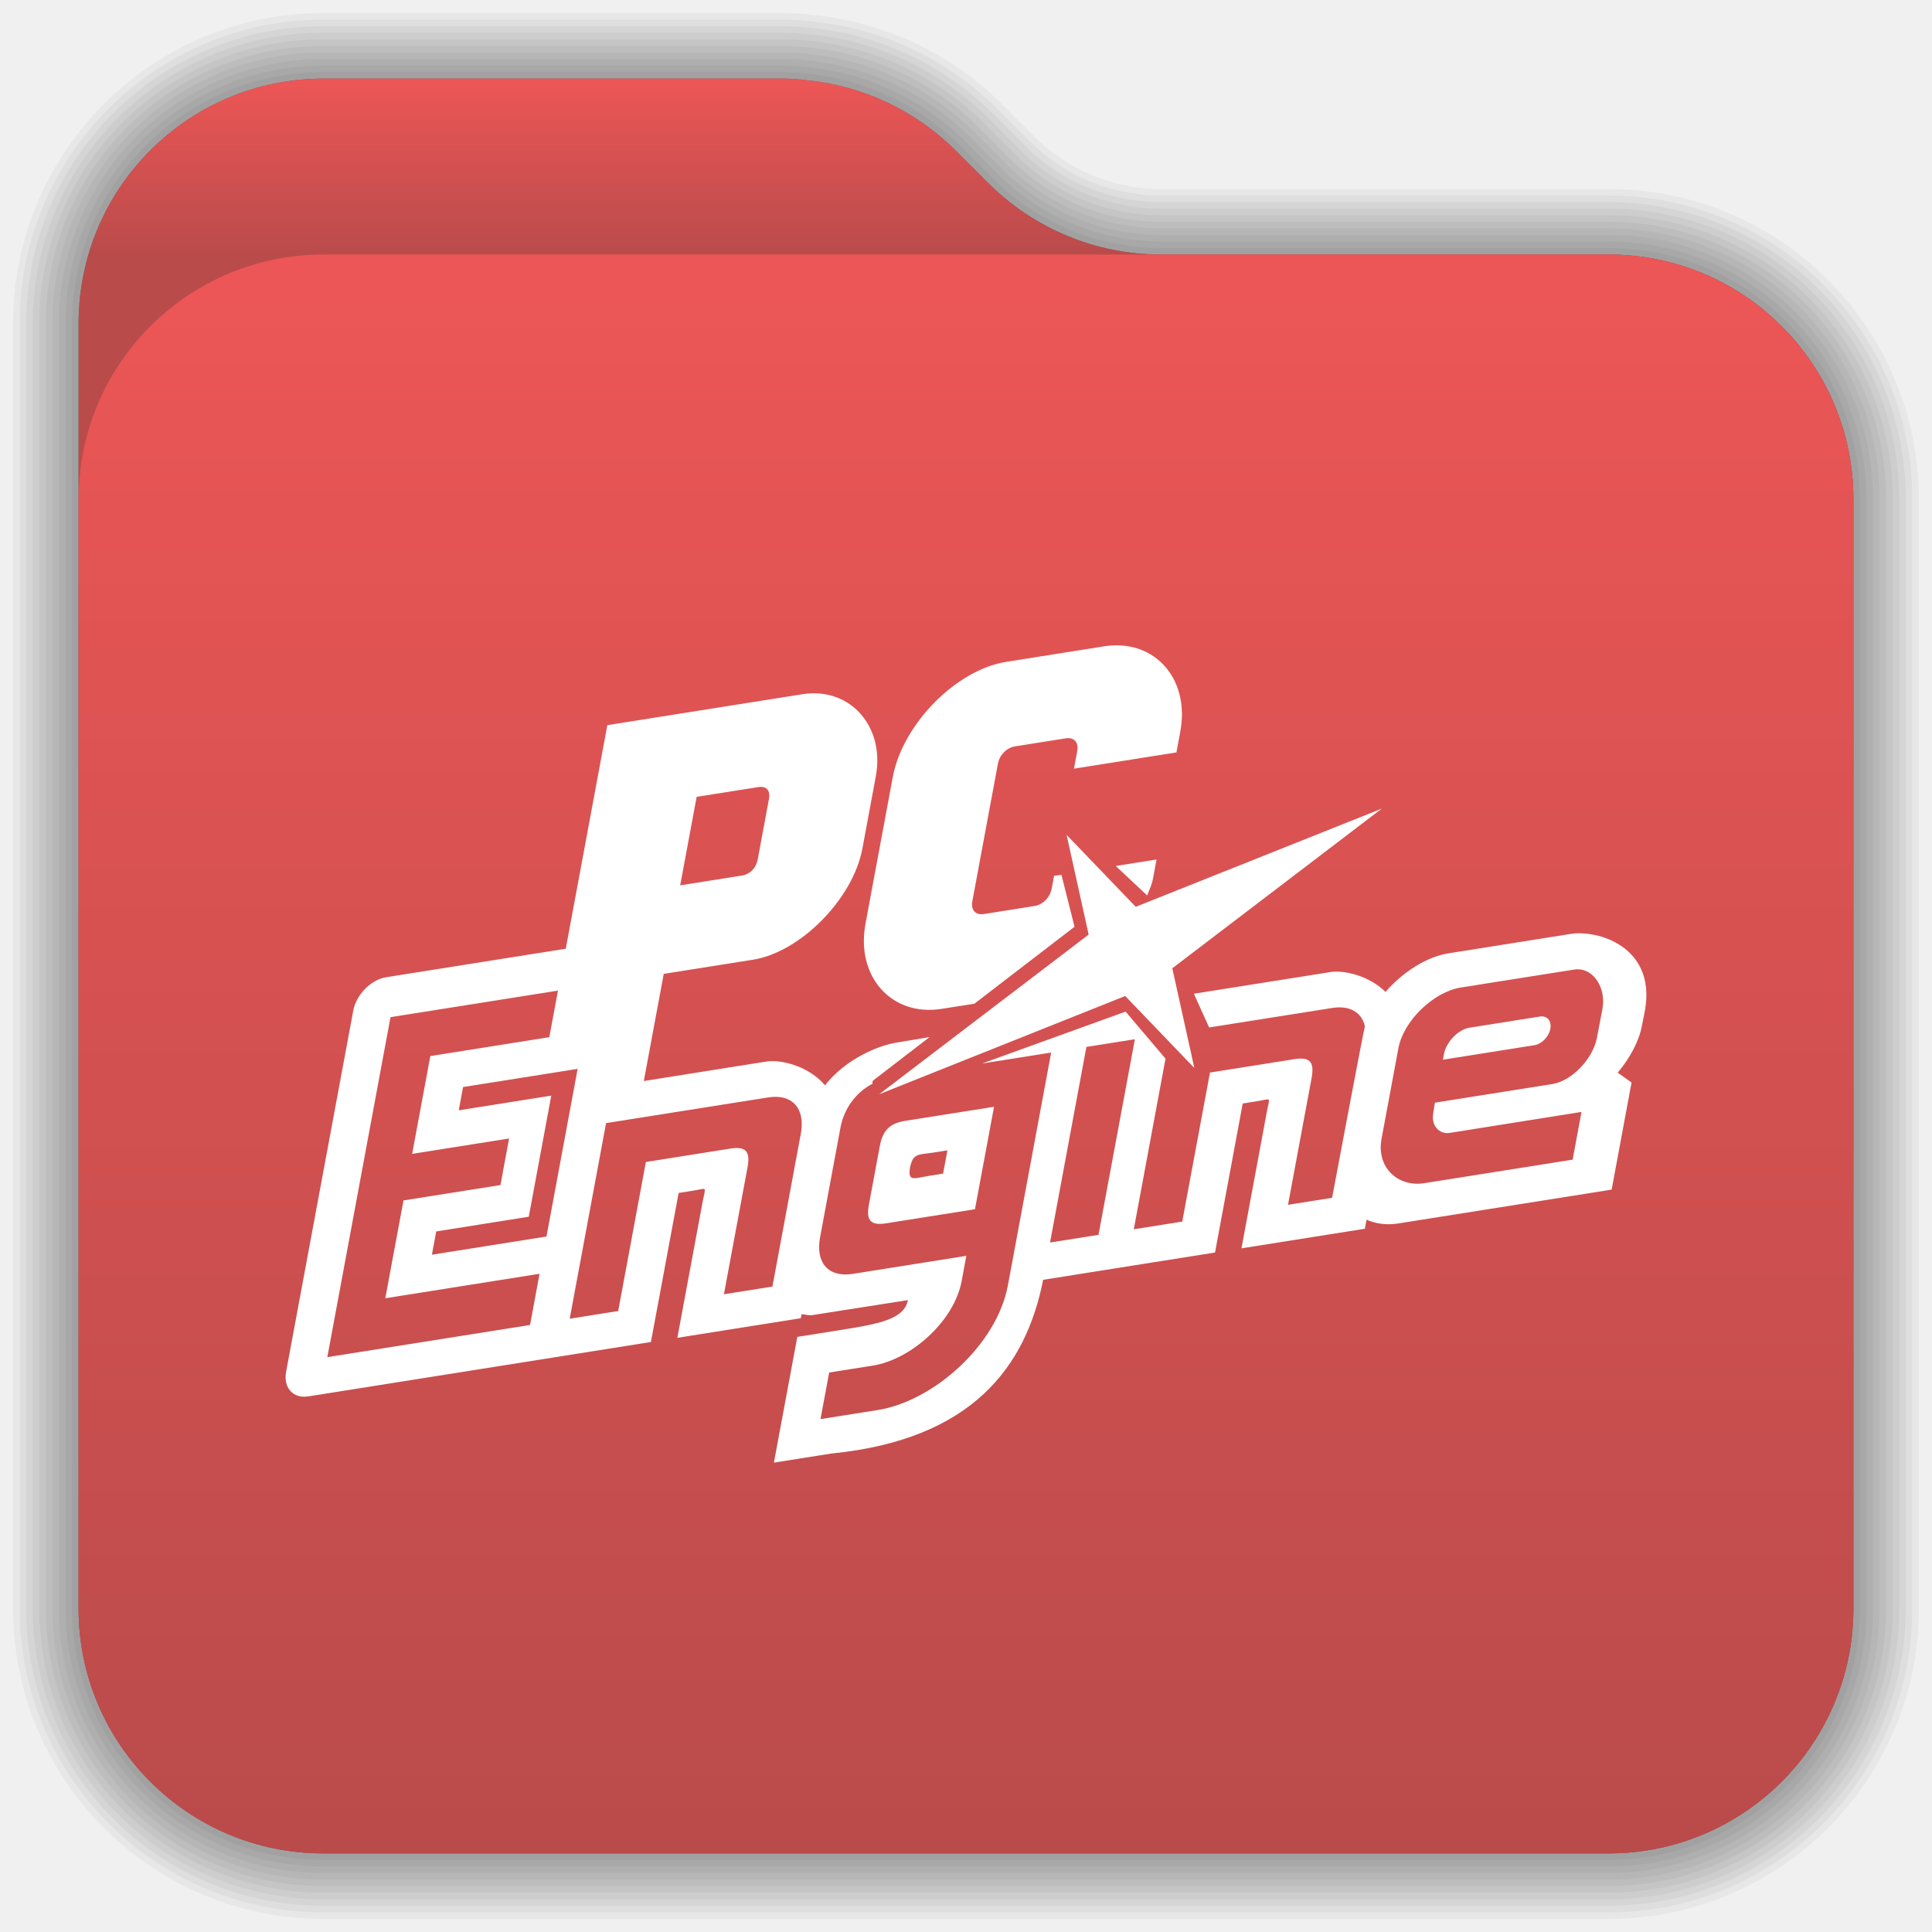
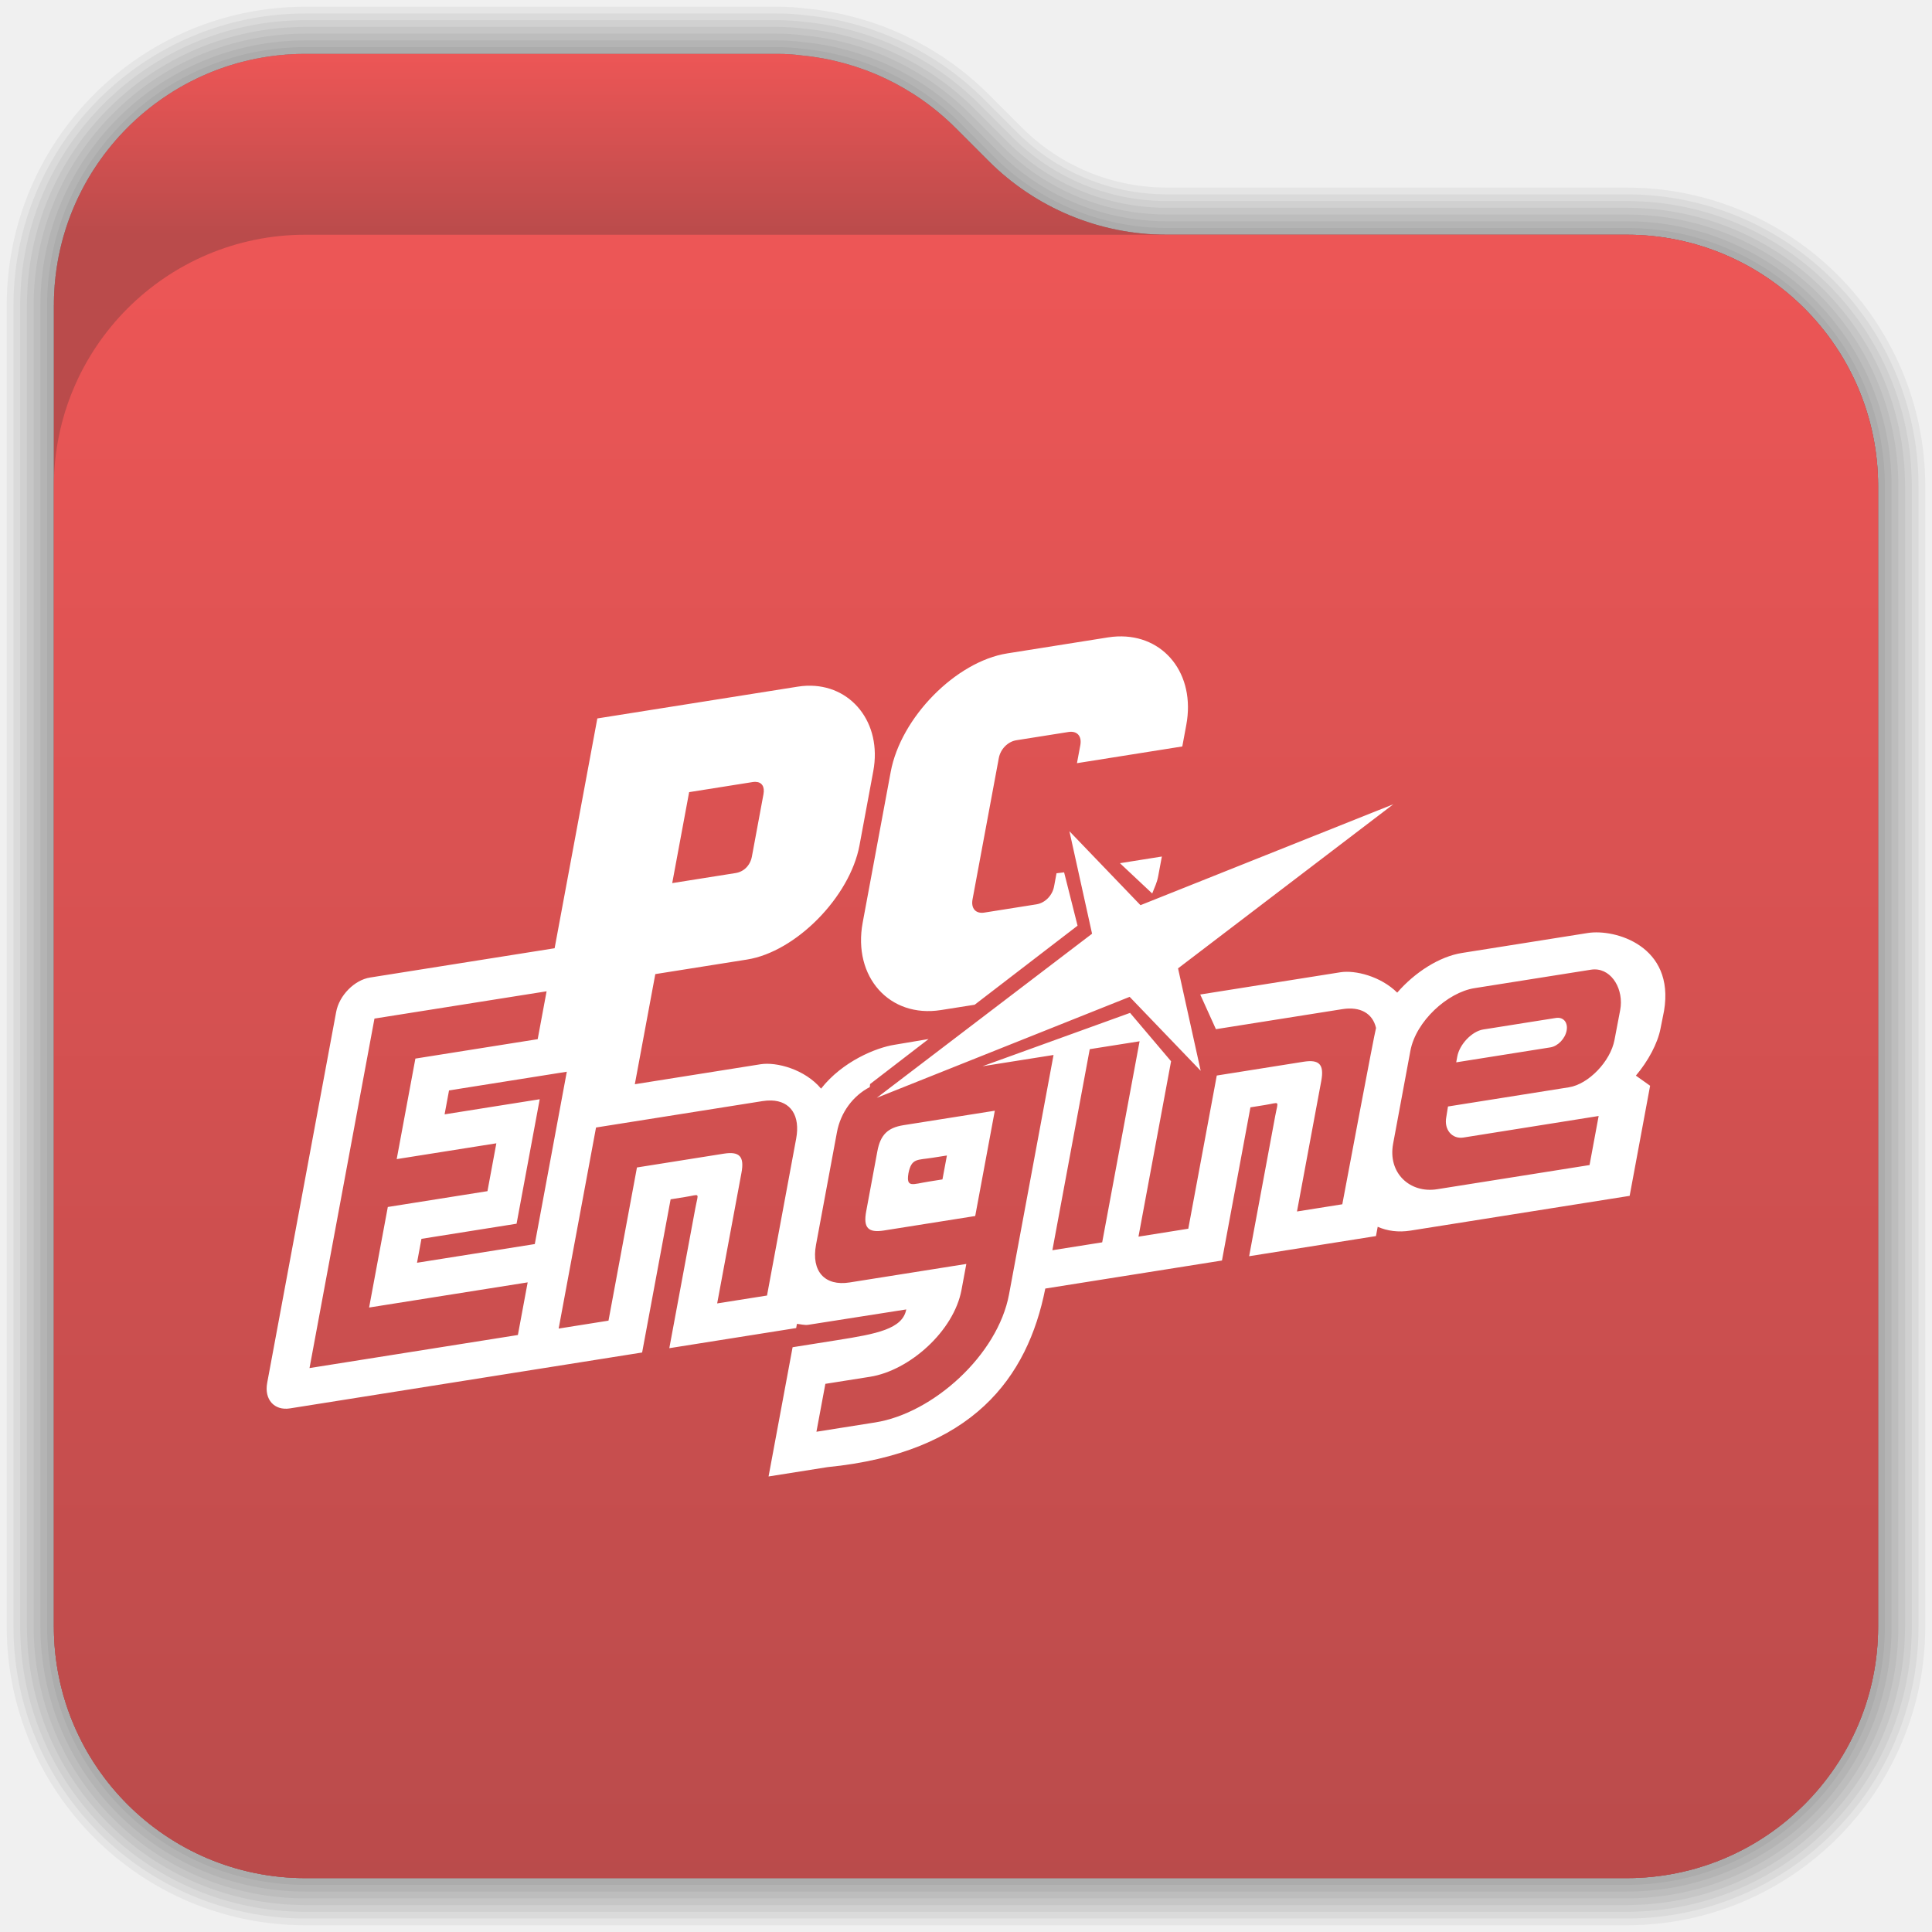
- <svg xmlns="http://www.w3.org/2000/svg" xmlns:xlink="http://www.w3.org/1999/xlink" width="512" height="512" viewBox="-6 -6 147.467 147.467" version="1.1" id="svg1" xml:space="preserve">
+ <svg xmlns="http://www.w3.org/2000/svg" xmlns:xlink="http://www.w3.org/1999/xlink" width="512" height="512" viewBox="-4 -4 143.467 143.467" version="1.1" id="svg1" xml:space="preserve">
  <defs id="defs1">
    <linearGradient id="linearGradient17">
      <stop style="stop-color:#e5e5e5;stop-opacity:1;" offset="0" id="stop17" />
      <stop style="stop-color:#a8a8a8;stop-opacity:1;" offset="1" id="stop18" />
    </linearGradient>
    <linearGradient id="linearGradient15">
      <stop style="stop-color:#e5e5e5;stop-opacity:1;" offset="0" id="stop15" />
      <stop style="stop-color:#a8a8a8;stop-opacity:1;" offset="1" id="stop16" />
    </linearGradient>
    <linearGradient xlink:href="#linearGradient15" id="linearGradient16" x1="55.033" y1="6.35" x2="55.033" y2="18.521" gradientUnits="userSpaceOnUse" />
    <linearGradient xlink:href="#linearGradient17" id="linearGradient18" x1="67.733" y1="18.521" x2="67.733" y2="129.117" gradientUnits="userSpaceOnUse" />
    <linearGradient data-orig="e53535,a82727" x1="55.033" y1="6.35" x2="55.033" y2="18.521" gradientUnits="userSpaceOnUse" id="linearGradient16_tint">
      <stop style="stop-color:#ed5656;stop-opacity:1;" offset="0" />
      <stop style="stop-color:#ba4b4b;stop-opacity:1;" offset="1" />
    </linearGradient>
    <linearGradient data-orig="e53535,a82727" x1="67.733" y1="18.521" x2="67.733" y2="129.117" gradientUnits="userSpaceOnUse" id="linearGradient18_tint">
      <stop style="stop-color:#ed5656;stop-opacity:1;" offset="0" />
      <stop style="stop-color:#ba4b4b;stop-opacity:1;" offset="1" />
    </linearGradient>
  </defs>
  <g id="layer1">
    <g id="folder-shadow" style="fill:#000000;stroke:#000000;stroke-linejoin:round" transform="matrix(1.103449,0,0,1.103449,-7.006964,-7.006964)">
-       <path d="M 23.283,6.35 C 13.931,6.35 6.35,13.931 6.35,23.283 v 88.9 c -4.4e-6,9.352 7.581,16.933 16.933,16.933 h 88.9 c 9.352,0 16.933,-7.581 16.933,-16.933 V 35.454 c 0,-9.352 -7.581,-16.933 -16.933,-16.933 H 81.206 c -4.482,-0.007 -8.778,-1.79 -11.947,-4.959 h -5.17e-4 L 67.006,11.31 C 64.233,8.55 60.589,6.836 56.694,6.459 56.144,6.386 55.589,6.35 55.033,6.35 h -0.009 z" style="fill-opacity:0.04;stroke-opacity:0.04;stroke-width:9.062" />
-       <path d="M 23.283,6.35 C 13.931,6.35 6.35,13.931 6.35,23.283 v 88.9 c -4.4e-6,9.352 7.581,16.933 16.933,16.933 h 88.9 c 9.352,0 16.933,-7.581 16.933,-16.933 V 35.454 c 0,-9.352 -7.581,-16.933 -16.933,-16.933 H 81.206 c -4.482,-0.007 -8.778,-1.79 -11.947,-4.959 h -5.17e-4 L 67.006,11.31 C 64.233,8.55 60.589,6.836 56.694,6.459 56.144,6.386 55.589,6.35 55.033,6.35 h -0.009 z" style="fill-opacity:0.04;stroke-opacity:0.04;stroke-width:8.156" />
-       <path d="M 23.283,6.35 C 13.931,6.35 6.35,13.931 6.35,23.283 v 88.9 c -4.4e-6,9.352 7.581,16.933 16.933,16.933 h 88.9 c 9.352,0 16.933,-7.581 16.933,-16.933 V 35.454 c 0,-9.352 -7.581,-16.933 -16.933,-16.933 H 81.206 c -4.482,-0.007 -8.778,-1.79 -11.947,-4.959 h -5.17e-4 L 67.006,11.31 C 64.233,8.55 60.589,6.836 56.694,6.459 56.144,6.386 55.589,6.35 55.033,6.35 h -0.009 z" style="fill-opacity:0.04;stroke-opacity:0.04;stroke-width:7.250" />
-       <path d="M 23.283,6.35 C 13.931,6.35 6.35,13.931 6.35,23.283 v 88.9 c -4.4e-6,9.352 7.581,16.933 16.933,16.933 h 88.9 c 9.352,0 16.933,-7.581 16.933,-16.933 V 35.454 c 0,-9.352 -7.581,-16.933 -16.933,-16.933 H 81.206 c -4.482,-0.007 -8.778,-1.79 -11.947,-4.959 h -5.17e-4 L 67.006,11.31 C 64.233,8.55 60.589,6.836 56.694,6.459 56.144,6.386 55.589,6.35 55.033,6.35 h -0.009 z" style="fill-opacity:0.04;stroke-opacity:0.04;stroke-width:6.344" />
-       <path d="M 23.283,6.35 C 13.931,6.35 6.35,13.931 6.35,23.283 v 88.9 c -4.4e-6,9.352 7.581,16.933 16.933,16.933 h 88.9 c 9.352,0 16.933,-7.581 16.933,-16.933 V 35.454 c 0,-9.352 -7.581,-16.933 -16.933,-16.933 H 81.206 c -4.482,-0.007 -8.778,-1.79 -11.947,-4.959 h -5.17e-4 L 67.006,11.31 C 64.233,8.55 60.589,6.836 56.694,6.459 56.144,6.386 55.589,6.35 55.033,6.35 h -0.009 z" style="fill-opacity:0.04;stroke-opacity:0.04;stroke-width:5.437" />
-       <path d="M 23.283,6.35 C 13.931,6.35 6.35,13.931 6.35,23.283 v 88.9 c -4.4e-6,9.352 7.581,16.933 16.933,16.933 h 88.9 c 9.352,0 16.933,-7.581 16.933,-16.933 V 35.454 c 0,-9.352 -7.581,-16.933 -16.933,-16.933 H 81.206 c -4.482,-0.007 -8.778,-1.79 -11.947,-4.959 h -5.17e-4 L 67.006,11.31 C 64.233,8.55 60.589,6.836 56.694,6.459 56.144,6.386 55.589,6.35 55.033,6.35 h -0.009 z" style="fill-opacity:0.04;stroke-opacity:0.04;stroke-width:4.531" />
-       <path d="M 23.283,6.35 C 13.931,6.35 6.35,13.931 6.35,23.283 v 88.9 c -4.4e-6,9.352 7.581,16.933 16.933,16.933 h 88.9 c 9.352,0 16.933,-7.581 16.933,-16.933 V 35.454 c 0,-9.352 -7.581,-16.933 -16.933,-16.933 H 81.206 c -4.482,-0.007 -8.778,-1.79 -11.947,-4.959 h -5.17e-4 L 67.006,11.31 C 64.233,8.55 60.589,6.836 56.694,6.459 56.144,6.386 55.589,6.35 55.033,6.35 h -0.009 z" style="fill-opacity:0.04;stroke-opacity:0.04;stroke-width:3.625" />
-       <path d="M 23.283,6.35 C 13.931,6.35 6.35,13.931 6.35,23.283 v 88.9 c -4.4e-6,9.352 7.581,16.933 16.933,16.933 h 88.9 c 9.352,0 16.933,-7.581 16.933,-16.933 V 35.454 c 0,-9.352 -7.581,-16.933 -16.933,-16.933 H 81.206 c -4.482,-0.007 -8.778,-1.79 -11.947,-4.959 h -5.17e-4 L 67.006,11.31 C 64.233,8.55 60.589,6.836 56.694,6.459 56.144,6.386 55.589,6.35 55.033,6.35 h -0.009 z" style="fill-opacity:0.04;stroke-opacity:0.04;stroke-width:2.719" />
-       <path d="M 23.283,6.35 C 13.931,6.35 6.35,13.931 6.35,23.283 v 88.9 c -4.4e-6,9.352 7.581,16.933 16.933,16.933 h 88.9 c 9.352,0 16.933,-7.581 16.933,-16.933 V 35.454 c 0,-9.352 -7.581,-16.933 -16.933,-16.933 H 81.206 c -4.482,-0.007 -8.778,-1.79 -11.947,-4.959 h -5.17e-4 L 67.006,11.31 C 64.233,8.55 60.589,6.836 56.694,6.459 56.144,6.386 55.589,6.35 55.033,6.35 h -0.009 z" style="fill-opacity:0.04;stroke-opacity:0.04;stroke-width:1.812" />
-       <path d="M 23.283,6.35 C 13.931,6.35 6.35,13.931 6.35,23.283 v 88.9 c -4.4e-6,9.352 7.581,16.933 16.933,16.933 h 88.9 c 9.352,0 16.933,-7.581 16.933,-16.933 V 35.454 c 0,-9.352 -7.581,-16.933 -16.933,-16.933 H 81.206 c -4.482,-0.007 -8.778,-1.79 -11.947,-4.959 h -5.17e-4 L 67.006,11.31 C 64.233,8.55 60.589,6.836 56.694,6.459 56.144,6.386 55.589,6.35 55.033,6.35 h -0.009 z" style="fill-opacity:0.04;stroke-opacity:0.04;stroke-width:0.906" />
+       <path d="M 23.283,6.35 C 13.931,6.35 6.35,13.931 6.35,23.283 v 88.9 c -4.4e-6,9.352 7.581,16.933 16.933,16.933 h 88.9 c 9.352,0 16.933,-7.581 16.933,-16.933 V 35.454 c 0,-9.352 -7.581,-16.933 -16.933,-16.933 H 81.206 c -4.482,-0.007 -8.778,-1.79 -11.947,-4.959 h -5.17e-4 L 67.006,11.31 C 64.233,8.55 60.589,6.836 56.694,6.459 56.144,6.386 55.589,6.35 55.033,6.35 h -0.009 z" style="fill-opacity:0.05;stroke-opacity:0.05;stroke-width:6.344" />
+       <path d="M 23.283,6.35 C 13.931,6.35 6.35,13.931 6.35,23.283 v 88.9 c -4.4e-6,9.352 7.581,16.933 16.933,16.933 h 88.9 c 9.352,0 16.933,-7.581 16.933,-16.933 V 35.454 c 0,-9.352 -7.581,-16.933 -16.933,-16.933 H 81.206 c -4.482,-0.007 -8.778,-1.79 -11.947,-4.959 h -5.17e-4 L 67.006,11.31 C 64.233,8.55 60.589,6.836 56.694,6.459 56.144,6.386 55.589,6.35 55.033,6.35 h -0.009 z" style="fill-opacity:0.05;stroke-opacity:0.05;stroke-width:5.437" />
+       <path d="M 23.283,6.35 C 13.931,6.35 6.35,13.931 6.35,23.283 v 88.9 c -4.4e-6,9.352 7.581,16.933 16.933,16.933 h 88.9 c 9.352,0 16.933,-7.581 16.933,-16.933 V 35.454 c 0,-9.352 -7.581,-16.933 -16.933,-16.933 H 81.206 c -4.482,-0.007 -8.778,-1.79 -11.947,-4.959 h -5.17e-4 L 67.006,11.31 C 64.233,8.55 60.589,6.836 56.694,6.459 56.144,6.386 55.589,6.35 55.033,6.35 h -0.009 z" style="fill-opacity:0.05;stroke-opacity:0.05;stroke-width:4.531" />
+       <path d="M 23.283,6.35 C 13.931,6.35 6.35,13.931 6.35,23.283 v 88.9 c -4.4e-6,9.352 7.581,16.933 16.933,16.933 h 88.9 c 9.352,0 16.933,-7.581 16.933,-16.933 V 35.454 c 0,-9.352 -7.581,-16.933 -16.933,-16.933 H 81.206 c -4.482,-0.007 -8.778,-1.79 -11.947,-4.959 h -5.17e-4 L 67.006,11.31 C 64.233,8.55 60.589,6.836 56.694,6.459 56.144,6.386 55.589,6.35 55.033,6.35 h -0.009 z" style="fill-opacity:0.05;stroke-opacity:0.05;stroke-width:3.625" />
+       <path d="M 23.283,6.35 C 13.931,6.35 6.35,13.931 6.35,23.283 v 88.9 c -4.4e-6,9.352 7.581,16.933 16.933,16.933 h 88.9 c 9.352,0 16.933,-7.581 16.933,-16.933 V 35.454 c 0,-9.352 -7.581,-16.933 -16.933,-16.933 H 81.206 c -4.482,-0.007 -8.778,-1.79 -11.947,-4.959 h -5.17e-4 L 67.006,11.31 C 64.233,8.55 60.589,6.836 56.694,6.459 56.144,6.386 55.589,6.35 55.033,6.35 h -0.009 z" style="fill-opacity:0.05;stroke-opacity:0.05;stroke-width:2.719" />
+       <path d="M 23.283,6.35 C 13.931,6.35 6.35,13.931 6.35,23.283 v 88.9 c -4.4e-6,9.352 7.581,16.933 16.933,16.933 h 88.9 c 9.352,0 16.933,-7.581 16.933,-16.933 V 35.454 c 0,-9.352 -7.581,-16.933 -16.933,-16.933 H 81.206 c -4.482,-0.007 -8.778,-1.79 -11.947,-4.959 h -5.17e-4 L 67.006,11.31 C 64.233,8.55 60.589,6.836 56.694,6.459 56.144,6.386 55.589,6.35 55.033,6.35 h -0.009 z" style="fill-opacity:0.05;stroke-opacity:0.05;stroke-width:1.812" />
+       <path d="M 23.283,6.35 C 13.931,6.35 6.35,13.931 6.35,23.283 v 88.9 c -4.4e-6,9.352 7.581,16.933 16.933,16.933 h 88.9 c 9.352,0 16.933,-7.581 16.933,-16.933 V 35.454 c 0,-9.352 -7.581,-16.933 -16.933,-16.933 H 81.206 c -4.482,-0.007 -8.778,-1.79 -11.947,-4.959 h -5.17e-4 L 67.006,11.31 C 64.233,8.55 60.589,6.836 56.694,6.459 56.144,6.386 55.589,6.35 55.033,6.35 h -0.009 z" style="fill-opacity:0.05;stroke-opacity:0.05;stroke-width:0.906" />
    </g>
    <g id="g50" transform="matrix(1.103449,0,0,1.103449,-7.006964,-7.006964)">
      <path id="path46" style="display:inline;fill:url(#linearGradient16_tint);stroke-width:11.943;paint-order:stroke fill markers" d="M 23.283,6.35 C 13.931,6.35 6.35,13.931 6.35,23.283 v 88.9 c -4.4e-6,9.352 7.581,16.933 16.933,16.933 h 88.9 c 9.352,0 16.933,-7.581 16.933,-16.933 V 35.454 c 0,-9.352 -7.581,-16.933 -16.933,-16.933 H 81.206 c -4.482,-0.007 -8.778,-1.79 -11.947,-4.959 h -5.17e-4 L 67.006,11.31 C 64.233,8.55 60.589,6.836 56.694,6.459 56.144,6.386 55.589,6.35 55.033,6.35 h -0.009 z" />
      <path id="path50" style="display:inline;fill:url(#linearGradient18_tint);stroke-width:11.943;paint-order:stroke fill markers" d="m 23.283,18.521 c -9.352,-1e-6 -16.933,7.581 -16.933,16.933 v 76.729 c -4.4e-6,9.352 7.581,16.933 16.933,16.933 h 88.9 c 9.352,0 16.933,-7.581 16.933,-16.933 V 35.454 c 0,-9.352 -7.581,-16.933 -16.933,-16.933 z" />
    </g>
    <path id="path2-1" d="m 78.982,43.261 c -0.23,0.01 -0.464,0.033 -0.703,0.071 l -7.483,1.188 c -3.816,0.606 -7.903,4.757 -8.652,8.791 l -2.082,11.198 c -0.749,4.034 1.994,7.102 5.813,6.496 l 2.501,-0.395 7.642,-5.871 -0.999,-3.96 -0.564,0.068 -0.181,0.976 c -0.126,0.677 -0.669,1.228 -1.308,1.331 l -3.869,0.613 c -0.639,0.102 -1.004,-0.307 -0.878,-0.983 l 1.95,-10.487 c 0.125,-0.674 0.669,-1.226 1.307,-1.328 l 3.87,-0.613 c 0.638,-0.102 1.003,0.307 0.877,0.981 l -0.25,1.335 7.822,-1.242 0.297,-1.599 c 0.703,-3.782 -1.664,-6.714 -5.11,-6.569 z m -23.072,3.661 c -0.219,0.009 -0.442,0.031 -0.668,0.067 L 40.357,49.35 37.185,66.415 23.478,68.59 c -1.16,0.184 -2.288,1.328 -2.515,2.554 l -5.123,27.551 c -0.227,1.227 0.529,2.072 1.689,1.89 l 26.154,-4.151 2.116,-11.375 1.065,-0.17 c 1.172,-0.184 0.999,-0.394 0.772,0.82 l -1.934,10.405 9.42,-1.495 0.057,-0.311 c 0.241,0.018 0.563,0.111 0.844,0.069 l 7.273,-1.141 c -0.27,1.451 -2.186,1.815 -5.111,2.278 l -3.328,0.529 -1.785,9.597 4.373,-0.693 c 10.767,-1.063 14.863,-6.627 16.177,-13.261 l 13.119,-2.082 2.114,-11.375 1.067,-0.171 c 1.169,-0.185 0.997,-0.397 0.772,0.818 l -1.935,10.408 9.418,-1.495 0.129,-0.69 c 0.711,0.314 1.541,0.424 2.421,0.286 l 16.288,-2.583 1.519,-8.176 -1.056,-0.752 c 0.915,-1.083 1.628,-2.409 1.834,-3.521 l 0.257,-1.289 c 0.812,-4.823 -3.634,-6.103 -5.663,-5.781 l -9.347,1.483 c -1.655,0.263 -3.478,1.417 -4.804,2.945 -1.227,-1.215 -3.12,-1.687 -4.221,-1.512 l -10.407,1.651 1.165,2.575 9.385,-1.487 c 1.353,-0.216 2.257,0.325 2.505,1.396 -0.1,0.284 -2.505,13.094 -2.505,13.094 l -3.365,0.534 1.804,-9.698 c 0.223,-1.214 -0.144,-1.607 -1.312,-1.421 l -6.448,1.024 -2.116,11.375 -3.699,0.589 2.421,-13.024 -3.045,-3.592 -10.962,3.963 5.195,-0.824 0.084,-0.012 -3.304,17.773 c -0.839,4.515 -5.657,8.833 -9.93,9.511 l -4.373,0.693 0.663,-3.557 3.326,-0.526 c 2.924,-0.466 6.217,-3.392 6.784,-6.453 l 0.358,-1.925 -8.662,1.374 c -1.857,0.295 -2.865,-0.833 -2.5,-2.795 l 1.553,-8.355 c 0.275,-1.485 1.201,-2.717 2.441,-3.358 l 0.02,-0.223 4.346,-3.344 -2.538,0.427 c -1.351,0.213 -3.855,1.226 -5.447,3.256 -1.203,-1.436 -3.308,-1.998 -4.494,-1.81 l -9.336,1.483 1.521,-8.178 6.812,-1.081 c 3.626,-0.574 7.638,-4.652 8.351,-8.482 l 1.024,-5.511 c 0.668,-3.593 -1.659,-6.466 -4.94,-6.338 z m -3.81,7.138 c 0.473,0.011 0.7,0.352 0.593,0.922 l -0.858,4.623 c -0.123,0.654 -0.59,1.128 -1.208,1.226 l -4.709,0.747 1.256,-6.755 4.709,-0.747 c 0.077,-0.012 0.15,-0.018 0.217,-0.016 z m 47.367,1.662 -18.777,7.495 -5.277,-5.492 1.682,7.611 -15.986,12.185 18.777,-7.497 5.276,5.493 -1.682,-7.608 z m -17.189,3.882 -3.113,0.495 2.397,2.251 c 0.204,-0.549 0.346,-0.758 0.45,-1.322 z m 32.131,8.382 c 1.312,-0.006 2.184,1.518 1.905,3.012 l -0.424,2.223 c -0.298,1.594 -1.926,3.288 -3.383,3.519 l -8.982,1.426 -0.129,0.806 c -0.171,0.916 0.438,1.633 1.278,1.499 l 10.039,-1.599 -0.676,3.643 -11.325,1.796 c -2,0.317 -3.667,-1.192 -3.262,-3.377 l 1.284,-6.907 c 0.407,-2.184 2.754,-4.33 4.754,-4.648 l 8.653,-1.371 c 0.091,-0.015 0.181,-0.022 0.268,-0.022 z m -77.82,1.626 -0.661,3.555 -9.082,1.442 -1.388,7.465 7.4,-1.174 -0.66,3.554 -7.4,1.174 -1.389,7.467 11.775,-1.869 -0.727,3.909 -15.473,2.455 4.823,-25.952 z m 75.051,1.969 c -0.033,0.002 -0.067,0.005 -0.101,0.011 l -1.797,0.284 -2.867,0.456 -0.727,0.114 c -0.841,0.134 -1.762,1.093 -1.933,2.01 l -0.079,0.431 6.997,-1.111 c 0.552,-0.089 1.091,-0.647 1.203,-1.251 0.103,-0.566 -0.202,-0.968 -0.696,-0.944 z m -31.016,1.743 -2.777,14.93 -3.699,0.586 2.774,-14.928 0.085,-0.016 z m -42.534,2.261 -2.377,12.797 -8.746,1.388 0.329,-1.776 7.064,-1.123 1.718,-9.243 -7.063,1.122 0.329,-1.777 z m 15.187,2.135 c 1.432,0.044 2.164,1.121 1.844,2.84 l -2.164,11.644 -3.701,0.585 1.803,-9.695 C 51.287,81.879 50.919,81.485 49.747,81.67 l -6.448,1.024 -2.113,11.375 -3.701,0.588 2.775,-14.929 0.086,-0.015 12.276,-1.947 c 0.232,-0.037 0.451,-0.052 0.656,-0.045 z m 16.596,0.76 -6.784,1.074 c -1.172,0.186 -1.713,0.722 -1.938,1.939 l -0.829,4.458 c -0.227,1.218 0.141,1.61 1.312,1.424 l 6.784,-1.076 z m -3.557,3.325 -0.331,1.776 -1.065,0.17 c -1.144,0.181 -1.648,0.488 -1.459,-0.632 0.229,-1.128 0.647,-0.964 1.791,-1.146 z" style="fill:#ffffff;stroke-width:0.227" />
  </g>
</svg>
